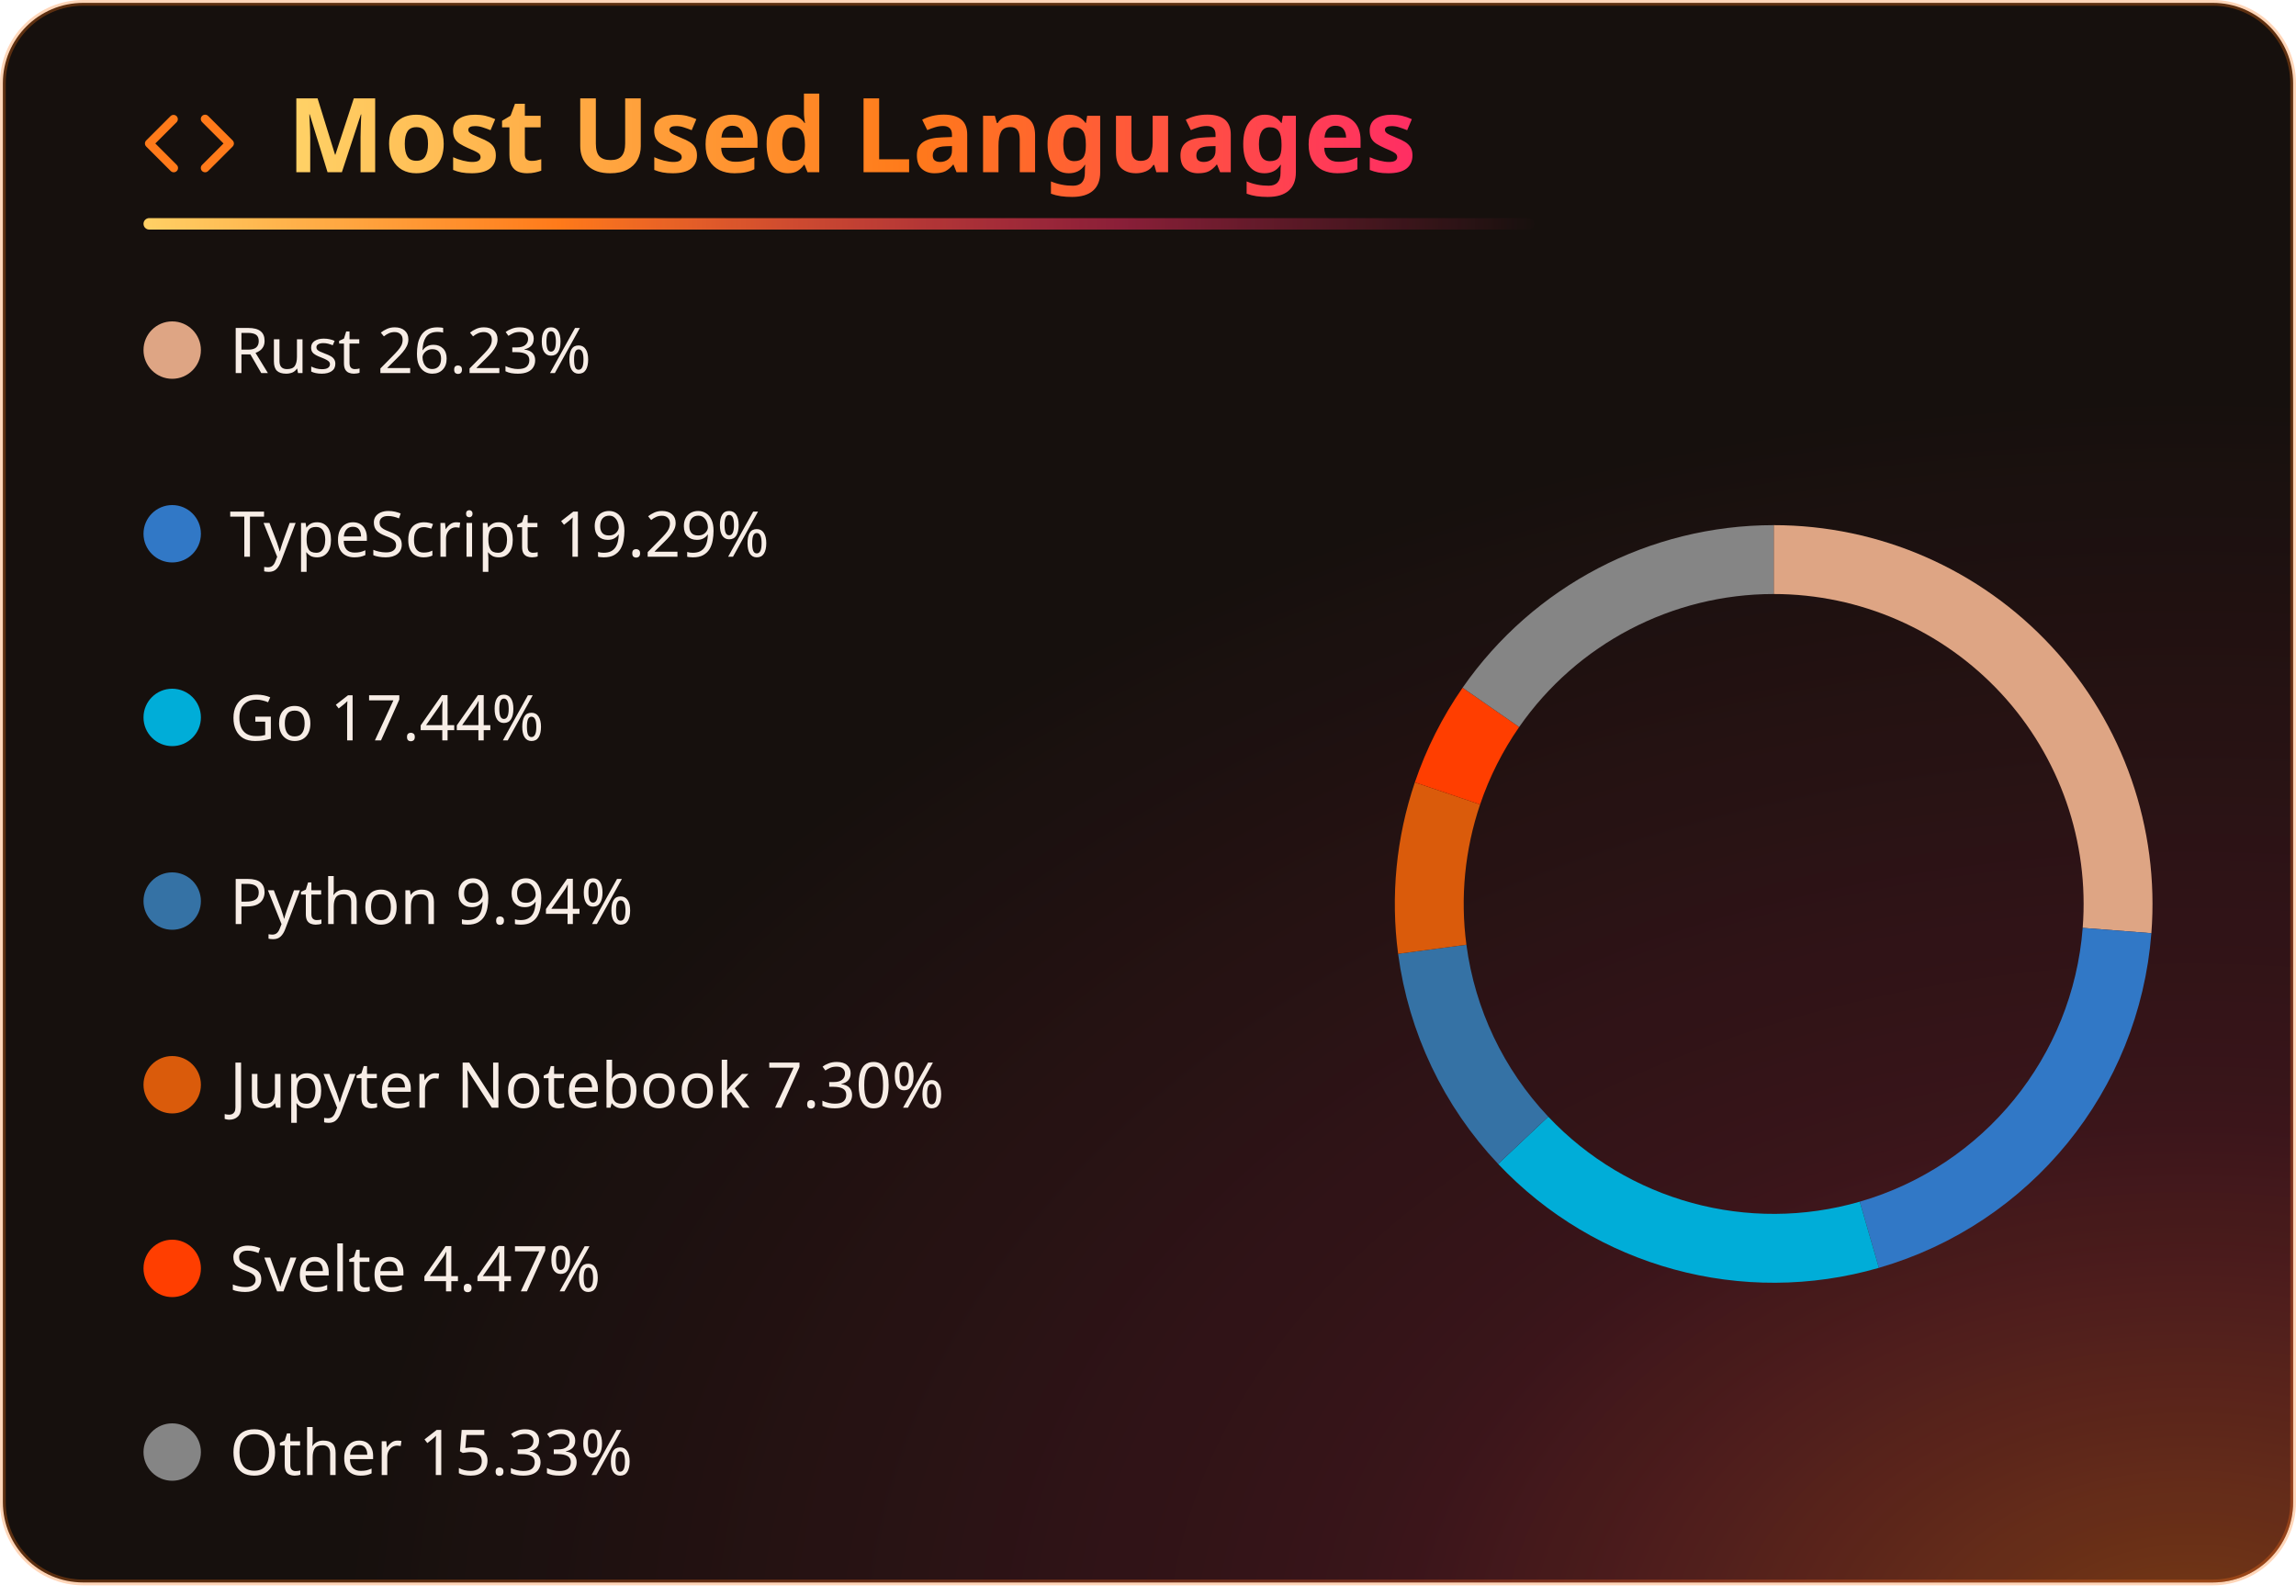
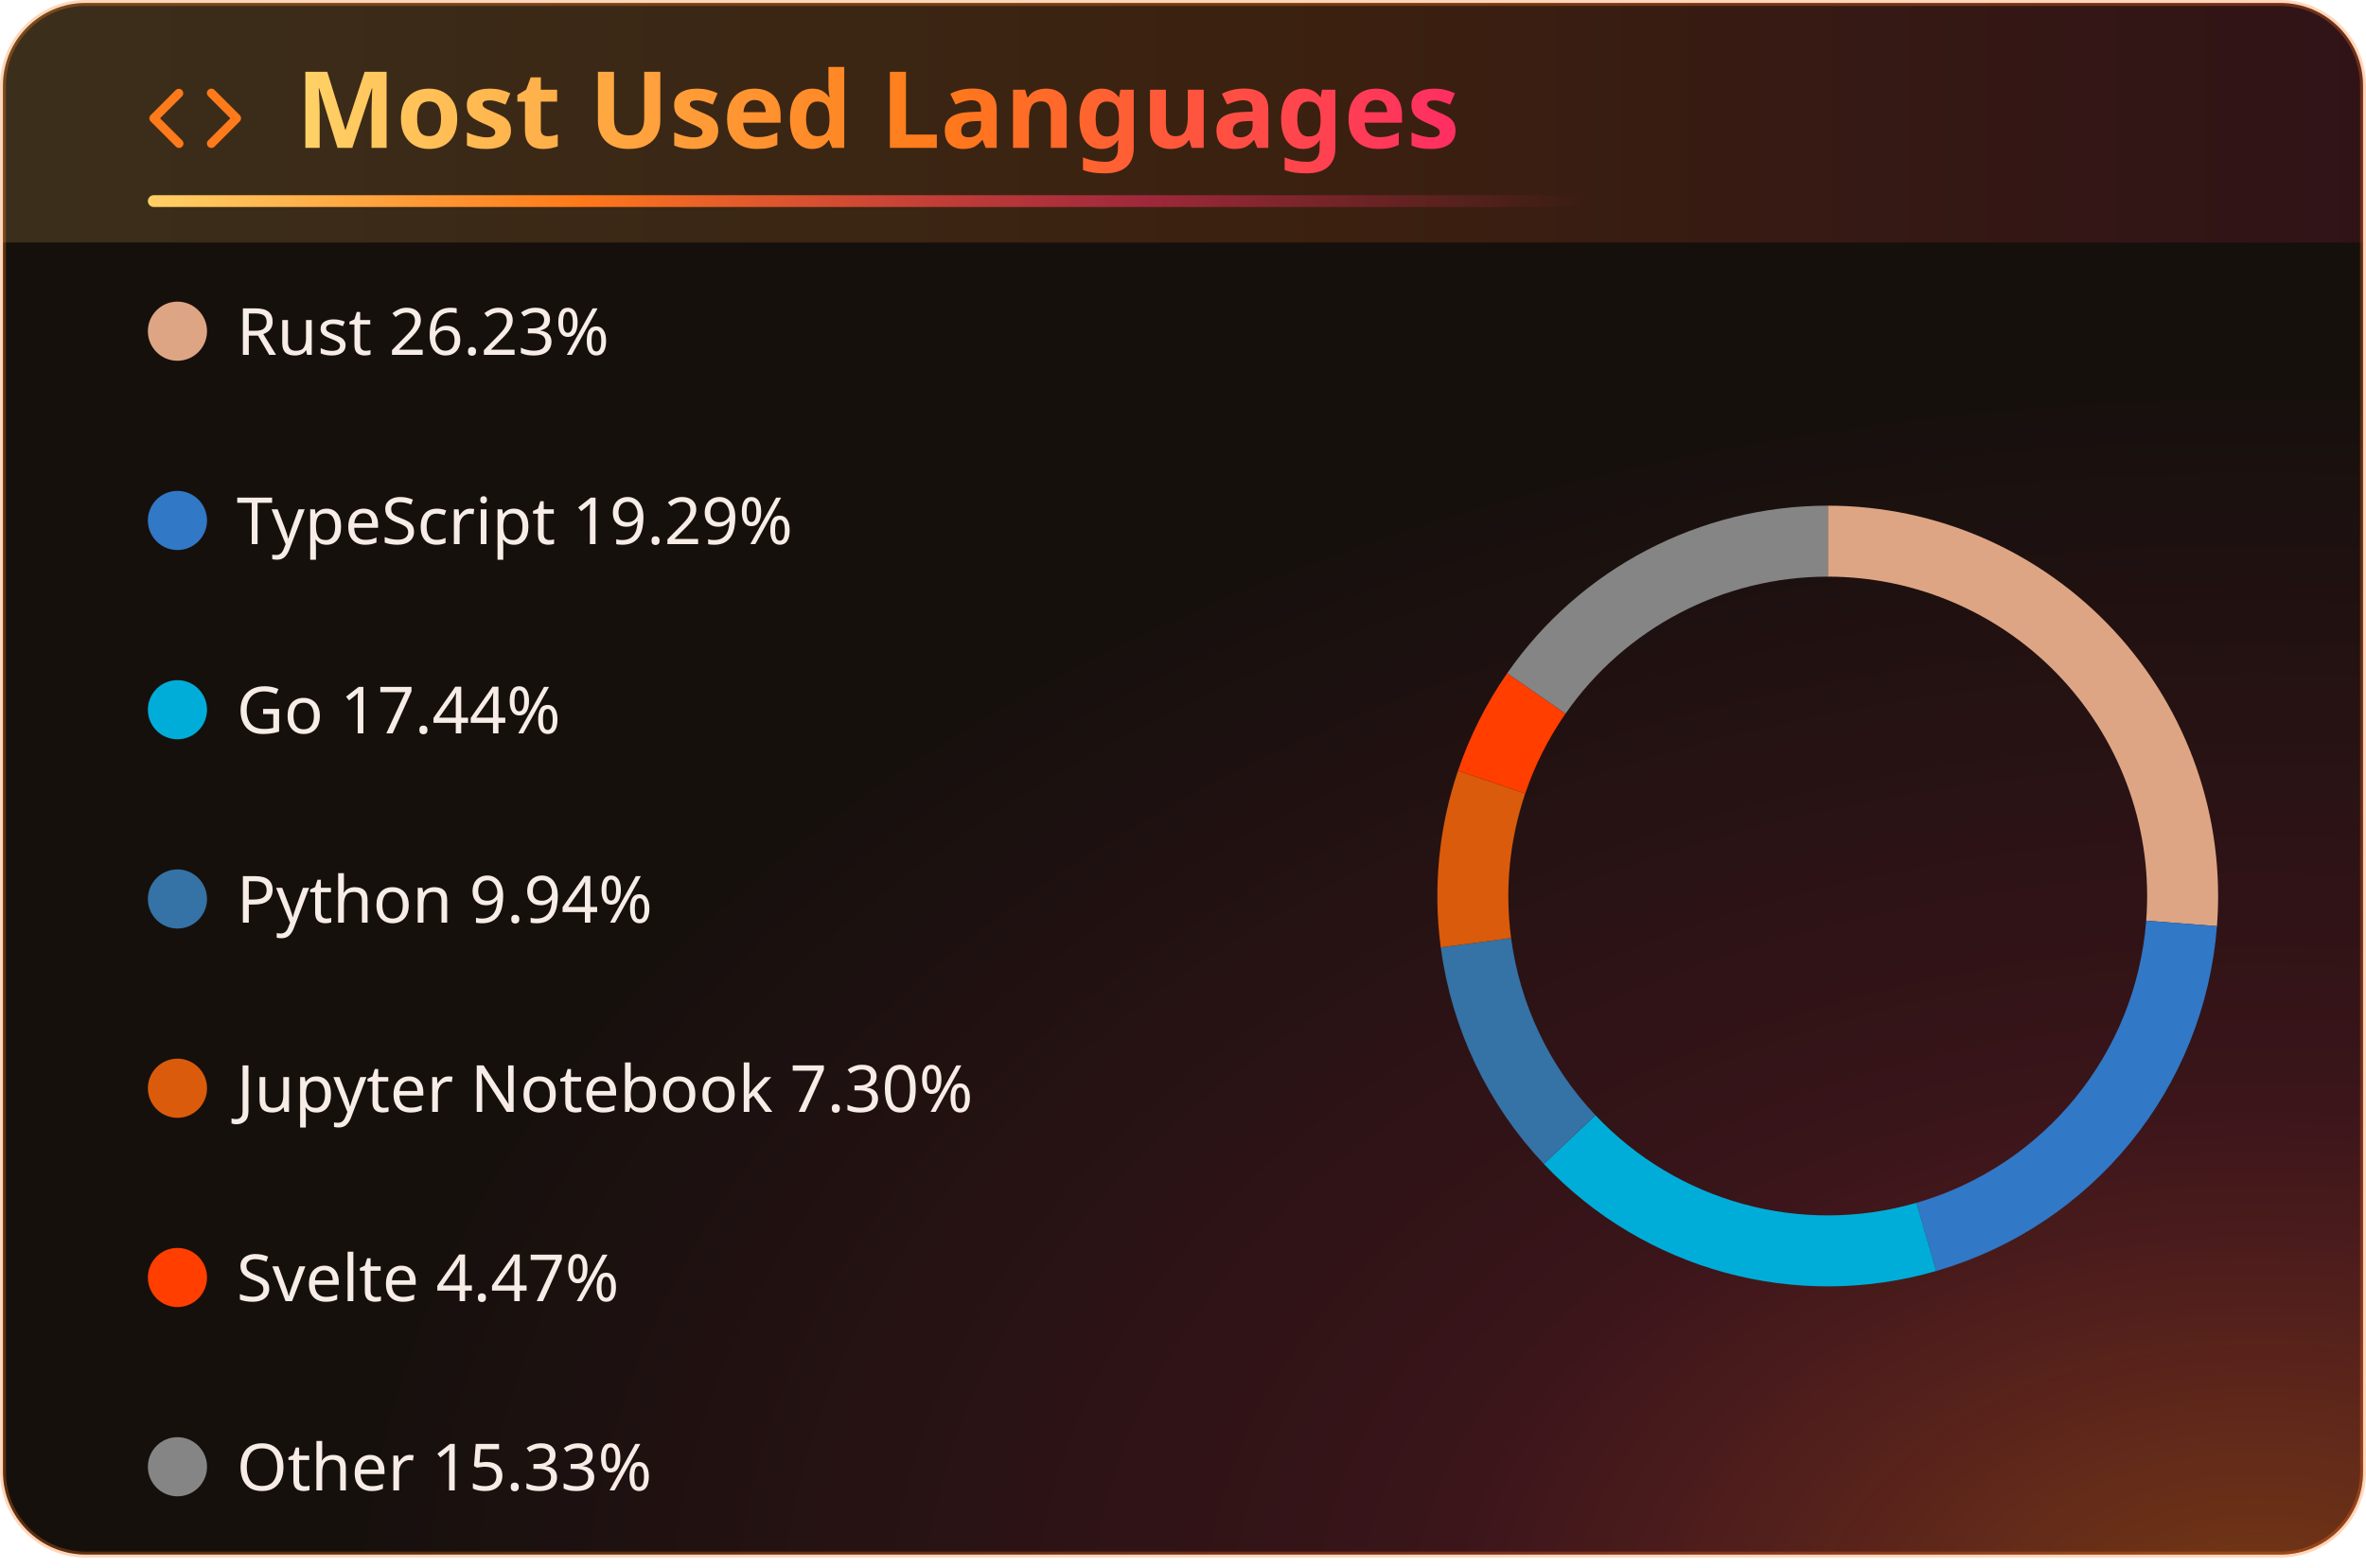
- <svg xmlns="http://www.w3.org/2000/svg" width="400" height="278" viewBox="0 0 400 278" fill="none" role="img" aria-labelledby="title-id desc-id">
+ <svg xmlns="http://www.w3.org/2000/svg" width="400" height="265" viewBox="0 0 400 265" fill="none" role="img" aria-labelledby="title-id desc-id">
  <style>
    .header {
      font: 600 18px 'Segoe UI', Ubuntu, "Helvetica Neue", Sans-Serif;
      fill: url(#heat);
      animation: fadeInAnimation 0.8s ease-in-out backwards;
    }
    /* The icon reads against the title rather than with it, so it keeps its own color. */
    .title-icon {
      fill: #ff7a1a;
      animation: fadeInAnimation 0.8s ease-in-out backwards;
    }
    .title-accent {
      transform-box: fill-box;
      transform-origin: left center;
      animation: trailAnimation 0.9s cubic-bezier(0.2, 0.7, 0.2, 1) 0.2s backwards;
    }
    @supports(-moz-appearance: auto) {
      /* Selector detects Firefox */
      .header {
        font-size: 15.5px;
      }
    }
    @keyframes slideInAnimation {
      from {
        width: 0;
      }
      to {
        width: calc(100%-100px);
      }
    }
    @keyframes growWidthAnimation {
      from {
        width: 0;
      }
      to {
        width: 100%;
      }
    }
    .stat {
      font: 400 14px 'Segoe UI', Ubuntu, "Helvetica Neue", Sans-Serif;
      fill: #f7ede6;
    }
    @supports(-moz-appearance: auto) {
      /* Selector detects Firefox */
      .stat {
        font-size: 12px;
      }
    }
    .bold {
      font-weight: 600;
    }
    .lang-name {
      font: 400 11px 'Segoe UI', Ubuntu, "Helvetica Neue", Sans-Serif;
      fill: #f7ede6;
    }
    .stagger {
      animation: fadeInAnimation 0.3s ease-in-out backwards;
    }
    #rect-mask rect {
      animation: slideInAnimation 1s ease-in-out backwards;
    }
    .lang-progress {
      animation: growWidthAnimation 0.6s ease-in-out backwards;
    }
    .progress-background {
      fill: #ffffff33;
    }
    .lang-tip {
      animation: fadeInAnimation 0.4s ease-in-out backwards;
    }
    /* Animations */
    @keyframes scaleInAnimation {
      from {
        transform: translate(-5px, 5px) scale(0);
      }
      to {
        transform: translate(-5px, 5px) scale(1);
      }
    }
    @keyframes fadeInAnimation {
      from {
        opacity: 0;
      }
      to {
        opacity: 1;
      }
    }
    @keyframes trailAnimation {
      from {
        transform: scaleX(0);
      }
    }
    @media (prefers-reduced-motion: reduce) {
      * {
        animation-duration: 0s !important;
        animation-delay: 0s !important;
      }
    }
  </style>
  <defs>
    <linearGradient id="heat" x1="0" y1="0" x2="1" y2="0">
      <stop offset="0" class="heat-0" stop-color="#ffd166" />
      <stop offset="0.55" class="heat-1" stop-color="#ff7a1a" />
      <stop offset="1" class="heat-2" stop-color="#ff2e63" />
    </linearGradient>
    <linearGradient id="heat-trail" x1="0" y1="0" x2="1" y2="0">
      <stop offset="0" class="heat-0" stop-color="#ffd166" />
      <stop offset="0.3" class="heat-1" stop-color="#ff7a1a" />
      <stop offset="0.7" class="heat-2" stop-color="#ff2e63" stop-opacity="0.5" />
      <stop offset="1" class="heat-2" stop-color="#ff2e63" stop-opacity="0" />
    </linearGradient>
+     <linearGradient id="heat-band" x1="0" y1="0" x2="1" y2="0">
+       <stop offset="0" class="band-0" stop-color="#ffd166" stop-opacity="0.16" />
+       <stop offset="0.55" class="band-1" stop-color="#ff7a1a" stop-opacity="0.16" />
+       <stop offset="1" class="band-2" stop-color="#ff2e63" stop-opacity="0.112" />
+     </linearGradient>
    <radialGradient id="heat-glow" cx="0.95" cy="1.05" r="0.8">
      <stop offset="0" class="glow-core" stop-color="#ff7a1a" stop-opacity="0.42" />
      <stop offset="0.45" class="glow-edge" stop-color="#ff2e63" stop-opacity="0.147" />
      <stop offset="1" class="heat-2" stop-color="#ff2e63" stop-opacity="0" />
    </radialGradient>
  </defs>
  <rect data-testid="card-bg" class="card-bg" x="0.5" y="0.5" rx="14" height="99%" width="399" stroke="#ff7a1a4d" fill="#16100d" stroke-opacity="1" />
  <rect data-testid="card-glow" x="0.5" y="0.5" rx="14" height="99%" width="399" fill="url(#heat-glow)" />
-   <g data-testid="card-title" transform="translate(25, 30)">
+   <path data-testid="title-band" d="M0.5 14.5a14 14 0 0 1 14 -14h371a14 14 0 0 1 14 14v26.5h-399z" fill="url(#heat-band)" />
+   <g data-testid="card-title" transform="translate(25, 25)">
    <g>
      <svg class="title-icon" x="0" y="-13" viewBox="0 0 16 16" version="1.1" width="16" height="16">
        <path d="M4.72 3.22a.75.75 0 0 1 1.06 1.06L2.06 8l3.72 3.72a.75.75 0 1 1-1.06 1.06L.47 8.53a.75.75 0 0 1 0-1.06Zm6.56 0a.75.75 0 1 0-1.06 1.06L13.94 8l-3.72 3.72a.75.75 0 1 0 1.06 1.06l4.25-4.25a.75.75 0 0 0 0-1.06Z" />
      </svg>
    </g>
    <g transform="translate(25, 0)">
      <text x="0" y="0" class="header" data-testid="header">Most Used Languages</text>
    </g>
    <rect data-testid="title-accent" class="title-accent" x="0" y="8" width="242.3" height="2" rx="1" fill="url(#heat-trail)" />
  </g>
-   <g data-testid="main-card-body" transform="translate(0, 55)">
+   <g data-testid="main-card-body" transform="translate(0, 50)">
    <svg data-testid="lang-items" x="25">
      <g data-testid="donut-list" transform="translate(0, 0)">
        <g>
          <g class="stagger" style="animation-delay: 450ms">
            <circle cx="5" cy="6" r="5" fill="#dea584" />
            <text data-testid="lang-name" x="15" y="10" class="lang-name">Rust 26.23%</text>
          </g>
        </g>
        <g transform="translate(0, 32)">
          <g class="stagger" style="animation-delay: 600ms">
            <circle cx="5" cy="6" r="5" fill="#3178c6" />
            <text data-testid="lang-name" x="15" y="10" class="lang-name">TypeScript 19.29%</text>
          </g>
        </g>
        <g transform="translate(0, 64)">
          <g class="stagger" style="animation-delay: 750ms">
            <circle cx="5" cy="6" r="5" fill="#00ADD8" />
            <text data-testid="lang-name" x="15" y="10" class="lang-name">Go 17.44%</text>
          </g>
        </g>
        <g transform="translate(0, 96)">
          <g class="stagger" style="animation-delay: 900ms">
            <circle cx="5" cy="6" r="5" fill="#3572A5" />
            <text data-testid="lang-name" x="15" y="10" class="lang-name">Python 9.94%</text>
          </g>
        </g>
        <g transform="translate(0, 128)">
          <g class="stagger" style="animation-delay: 1050ms">
            <circle cx="5" cy="6" r="5" fill="#DA5B0B" />
            <text data-testid="lang-name" x="15" y="10" class="lang-name">Jupyter Notebook 7.30%</text>
          </g>
        </g>
        <g transform="translate(0, 160)">
          <g class="stagger" style="animation-delay: 1200ms">
            <circle cx="5" cy="6" r="5" fill="#ff3e00" />
            <text data-testid="lang-name" x="15" y="10" class="lang-name">Svelte 4.47%</text>
          </g>
        </g>
        <g transform="translate(0, 192)">
          <g class="stagger" style="animation-delay: 1350ms">
            <circle cx="5" cy="6" r="5" fill="#858585" />
            <text data-testid="lang-name" x="15" y="10" class="lang-name">Other 15.33%</text>
          </g>
        </g>
      </g>
      <g data-testid="donut">
        <g class="stagger" style="animation-delay: 600ms">
-           <path data-testid="lang-donut" size="26.23" d="M 343.821 107.132 A 60 60 0 0 0 284 42.5" stroke="#dea584" fill="none" stroke-width="12" />
+           <path data-testid="lang-donut" size="26.23" d="M 343.821 106.132 A 60 60 0 0 0 284 41.5" stroke="#dea584" fill="none" stroke-width="12" />
        </g>
        <g class="stagger" style="animation-delay: 700ms">
-           <path data-testid="lang-donut" size="19.29" d="M 300.667 160.139 A 60 60 0 0 0 343.821 107.132" stroke="#3178c6" fill="none" stroke-width="12" />
+           <path data-testid="lang-donut" size="19.29" d="M 300.667 159.139 A 60 60 0 0 0 343.821 106.132" stroke="#3178c6" fill="none" stroke-width="12" />
        </g>
        <g class="stagger" style="animation-delay: 800ms">
-           <path data-testid="lang-donut" size="17.44" d="M 240.365 143.683 A 60 60 0 0 0 300.667 160.139" stroke="#00ADD8" fill="none" stroke-width="12" />
+           <path data-testid="lang-donut" size="17.44" d="M 240.365 142.683 A 60 60 0 0 0 300.667 159.139" stroke="#00ADD8" fill="none" stroke-width="12" />
        </g>
        <g class="stagger" style="animation-delay: 900ms">
-           <path data-testid="lang-donut" size="9.94" d="M 224.522 110.394 A 60 60 0 0 0 240.365 143.683" stroke="#3572A5" fill="none" stroke-width="12" />
+           <path data-testid="lang-donut" size="9.94" d="M 224.522 109.394 A 60 60 0 0 0 240.365 142.683" stroke="#3572A5" fill="none" stroke-width="12" />
        </g>
        <g class="stagger" style="animation-delay: 1000ms">
-           <path data-testid="lang-donut" size="7.3" d="M 227.174 83.243 A 60 60 0 0 0 224.522 110.394" stroke="#DA5B0B" fill="none" stroke-width="12" />
+           <path data-testid="lang-donut" size="7.3" d="M 227.174 82.243 A 60 60 0 0 0 224.522 109.394" stroke="#DA5B0B" fill="none" stroke-width="12" />
        </g>
        <g class="stagger" style="animation-delay: 1100ms">
-           <path data-testid="lang-donut" size="4.47" d="M 234.738 68.247 A 60 60 0 0 0 227.174 83.243" stroke="#ff3e00" fill="none" stroke-width="12" />
+           <path data-testid="lang-donut" size="4.47" d="M 234.738 67.247 A 60 60 0 0 0 227.174 82.243" stroke="#ff3e00" fill="none" stroke-width="12" />
        </g>
        <g class="stagger" style="animation-delay: 1200ms">
-           <path data-testid="lang-donut" size="15.33" d="M 284 42.5 A 60 60 0 0 0 234.738 68.247" stroke="#858585" fill="none" stroke-width="12" />
+           <path data-testid="lang-donut" size="15.33" d="M 284 41.5 A 60 60 0 0 0 234.738 67.247" stroke="#858585" fill="none" stroke-width="12" />
        </g>
      </g>
    </svg>
  </g>
</svg>
